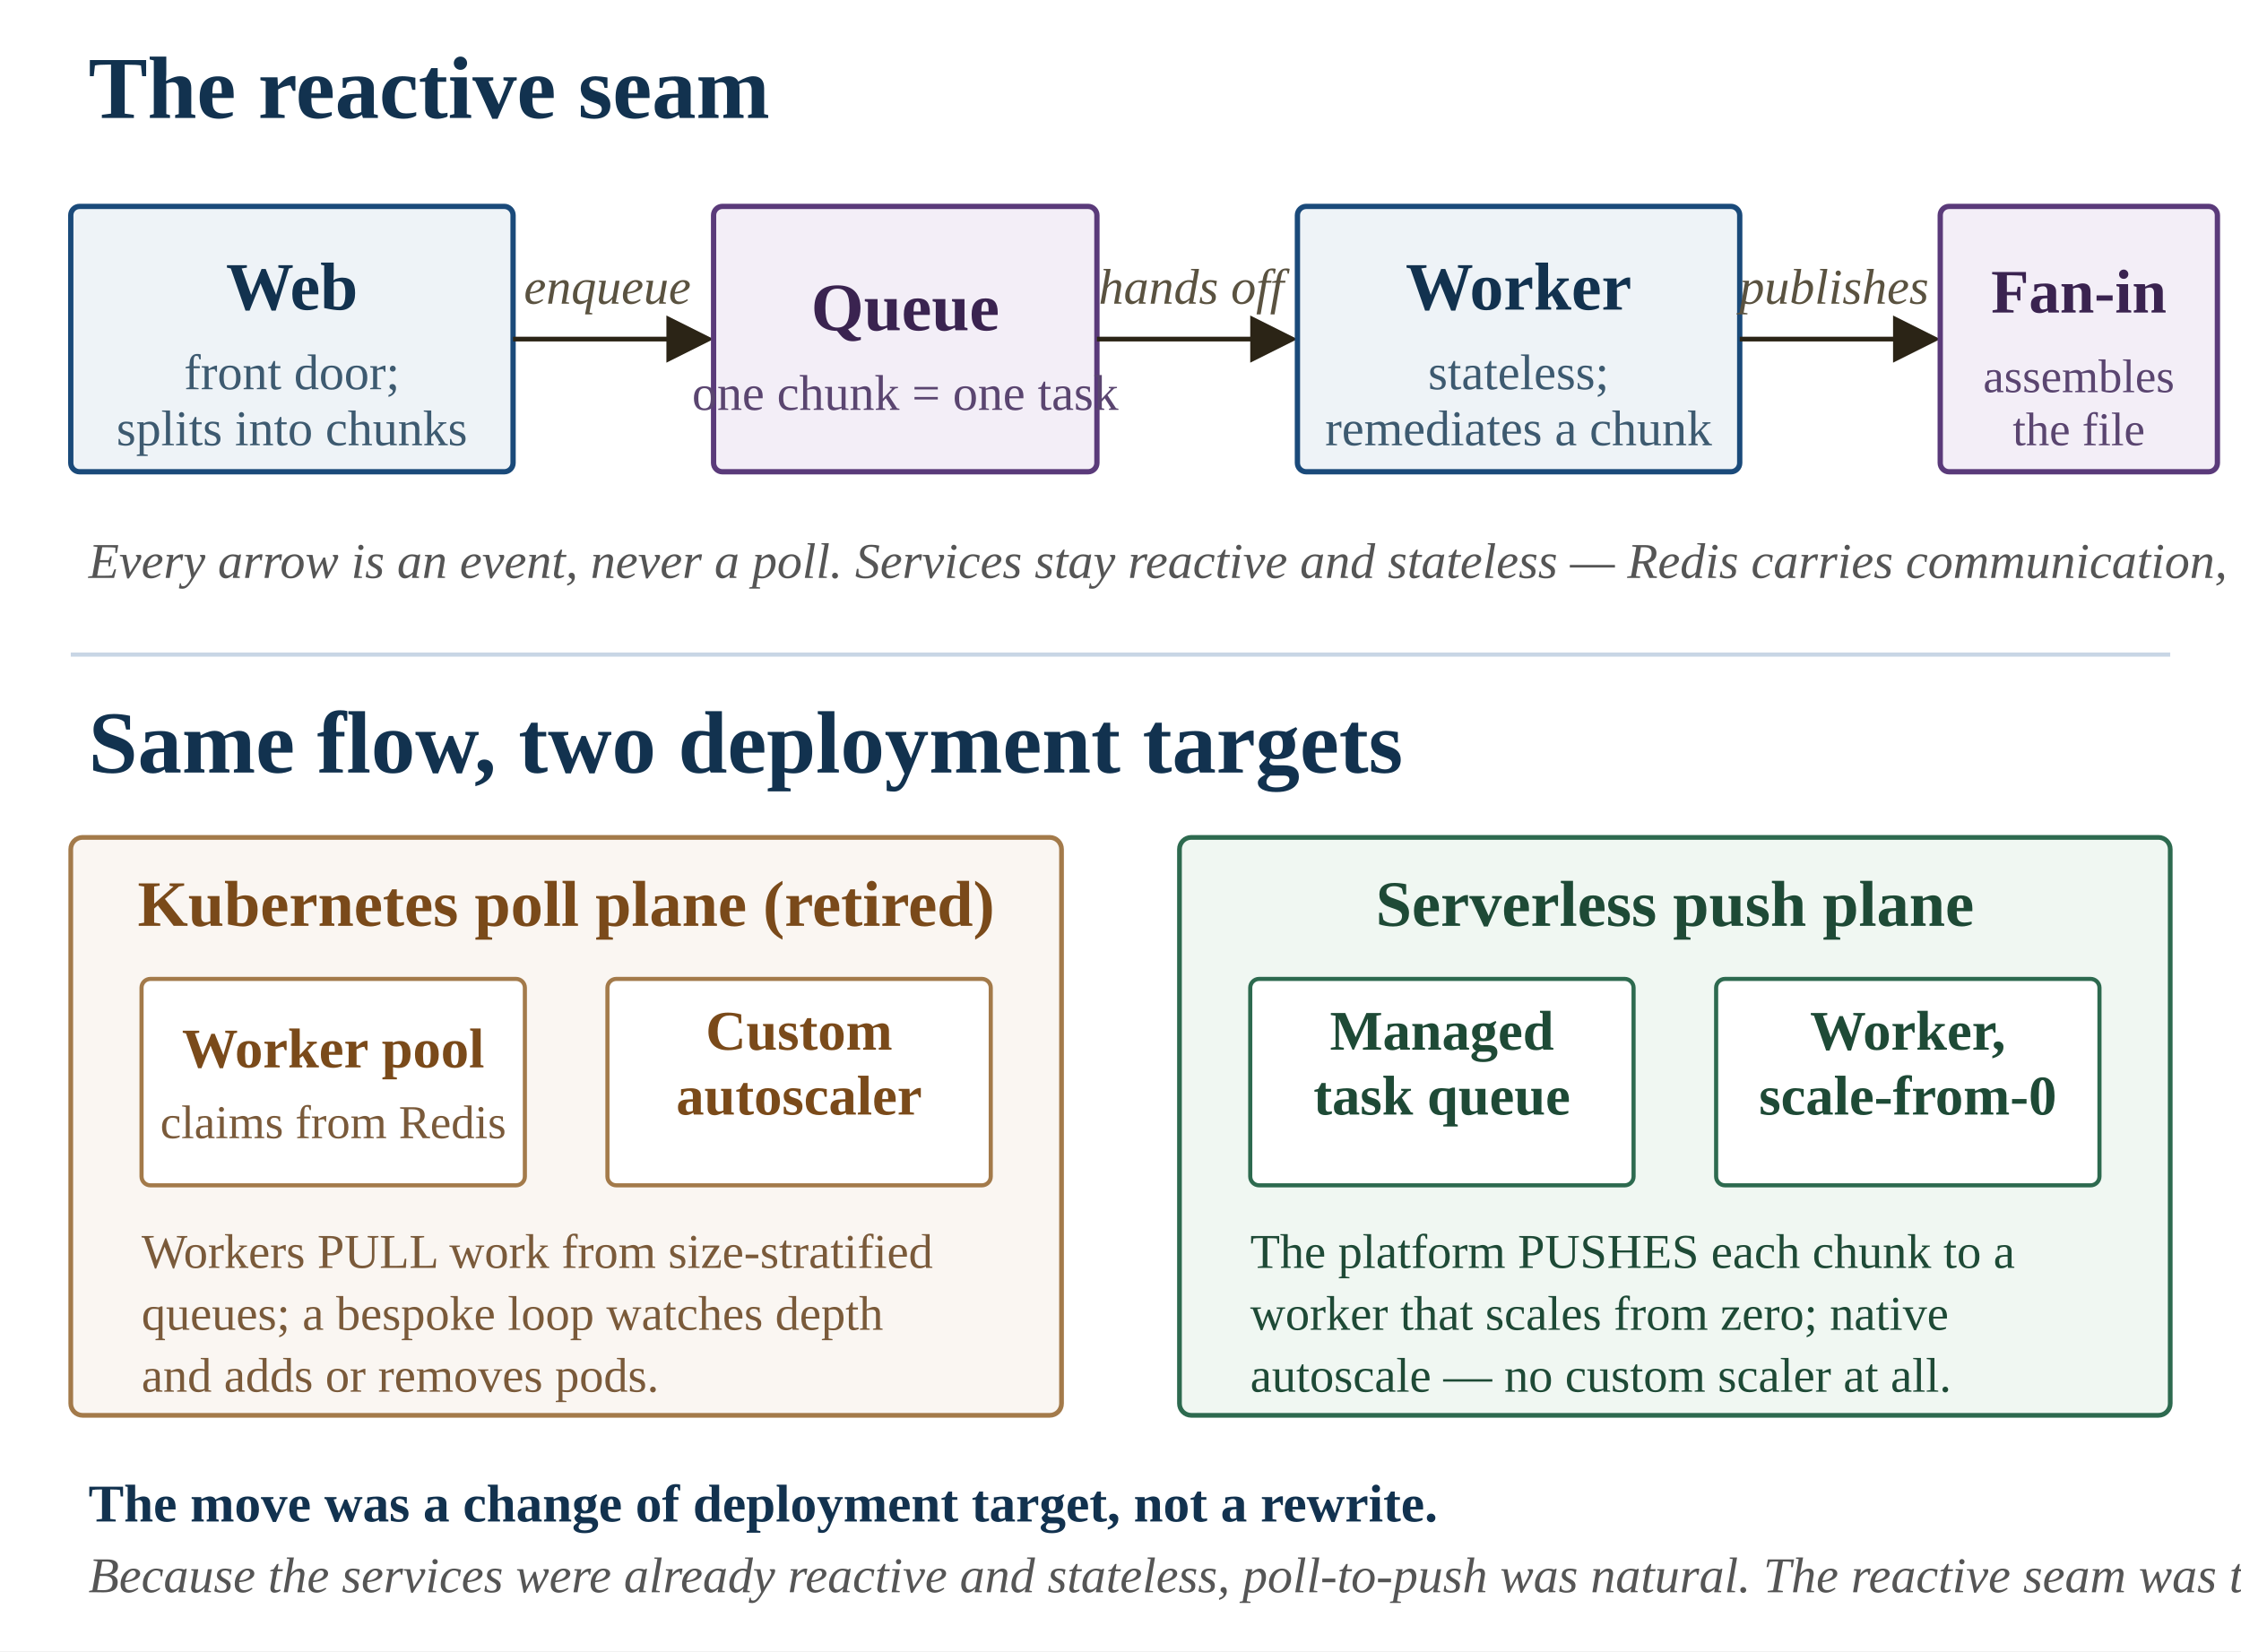
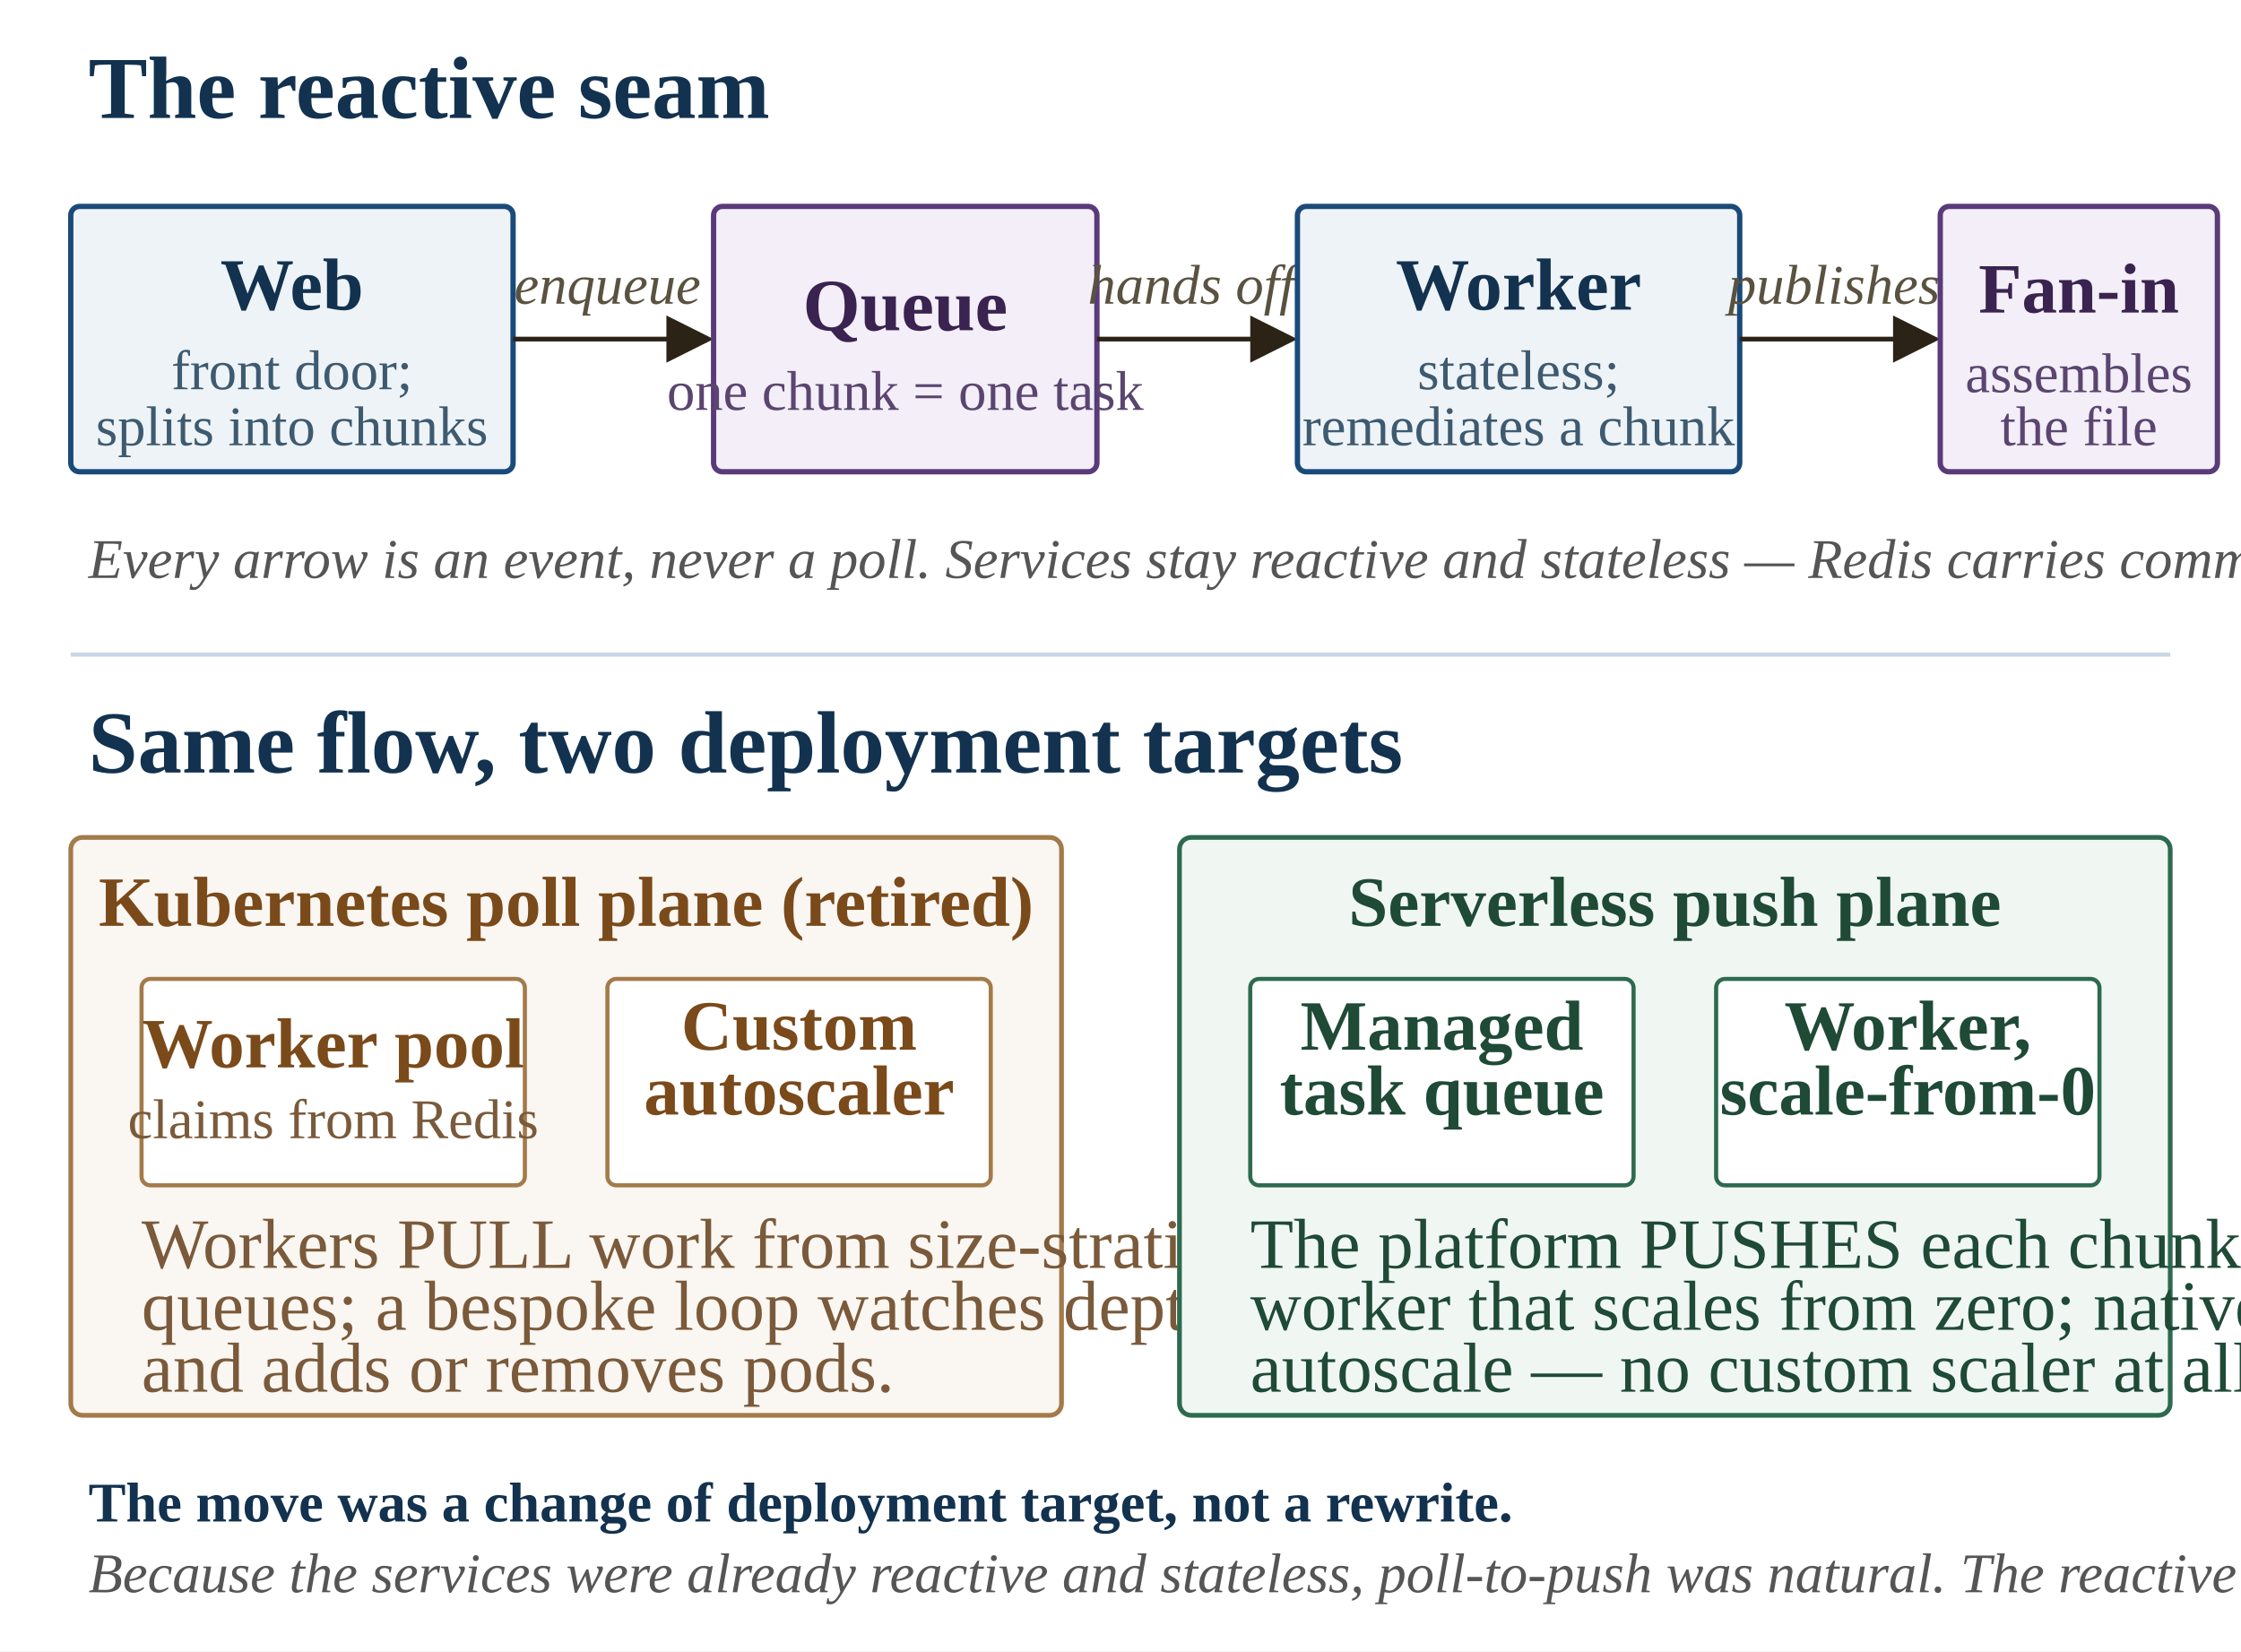
<svg xmlns="http://www.w3.org/2000/svg" viewBox="0 0 760 560" width="760" height="560" role="group" aria-labelledby="srv-title srv-desc" font-family="Georgia, 'Times New Roman', serif">
  <rect x="0" y="0" width="760" height="560" fill="#ffffff" />
  <defs>
    <marker id="srv-arrow" markerWidth="10" markerHeight="10" refX="7.5" refY="5" orient="auto">
      <path d="M0,0 L10,5 L0,10 z" fill="#2B2416" />
    </marker>
  </defs>
  <text x="30" y="40" font-size="30" font-weight="bold" fill="#12324f">The reactive seam</text>
  <rect x="24" y="70" width="150" height="90" rx="3" fill="#eef3f7" stroke="#1a4a7a" stroke-width="1.8" />
-   <text x="99" y="105" text-anchor="middle" font-size="23" font-weight="bold" fill="#12324f">Web</text>
-   <text x="99" y="132" text-anchor="middle" font-size="17" fill="#3d5a70">front door;</text>
-   <text x="99" y="151" text-anchor="middle" font-size="17" fill="#3d5a70">splits into chunks</text>
+   <text x="99" y="105" text-anchor="middle" font-size="25" font-weight="bold" fill="#12324f">Web</text>
+   <text x="99" y="132" text-anchor="middle" font-size="19" fill="#3d5a70">front door;</text>
+   <text x="99" y="151" text-anchor="middle" font-size="19" fill="#3d5a70">splits into chunks</text>
  <line x1="174" y1="115" x2="238" y2="115" stroke="#2B2416" stroke-width="1.6" marker-end="url(#srv-arrow)" />
-   <text x="206" y="103" text-anchor="middle" font-size="17" font-style="italic" fill="#5a5240">enqueue</text>
+   <text x="206" y="103" text-anchor="middle" font-size="19" font-style="italic" fill="#5a5240">enqueue</text>
  <rect x="242" y="70" width="130" height="90" rx="3" fill="#f3eef7" stroke="#5a3a7a" stroke-width="1.8" />
-   <text x="307" y="112" text-anchor="middle" font-size="23" font-weight="bold" fill="#3a2350">Queue</text>
-   <text x="307" y="139" text-anchor="middle" font-size="17" fill="#5a4570">one chunk = one task</text>
+   <text x="307" y="112" text-anchor="middle" font-size="25" font-weight="bold" fill="#3a2350">Queue</text>
+   <text x="307" y="139" text-anchor="middle" font-size="19" fill="#5a4570">one chunk = one task</text>
  <line x1="372" y1="115" x2="436" y2="115" stroke="#2B2416" stroke-width="1.6" marker-end="url(#srv-arrow)" />
-   <text x="404" y="103" text-anchor="middle" font-size="17" font-style="italic" fill="#5a5240">hands off</text>
+   <text x="404" y="103" text-anchor="middle" font-size="19" font-style="italic" fill="#5a5240">hands off</text>
  <rect x="440" y="70" width="150" height="90" rx="3" fill="#eef3f7" stroke="#1a4a7a" stroke-width="1.8" />
-   <text x="515" y="105" text-anchor="middle" font-size="23" font-weight="bold" fill="#12324f">Worker</text>
-   <text x="515" y="132" text-anchor="middle" font-size="17" fill="#3d5a70">stateless;</text>
-   <text x="515" y="151" text-anchor="middle" font-size="17" fill="#3d5a70">remediates a chunk</text>
+   <text x="515" y="105" text-anchor="middle" font-size="25" font-weight="bold" fill="#12324f">Worker</text>
+   <text x="515" y="132" text-anchor="middle" font-size="19" fill="#3d5a70">stateless;</text>
+   <text x="515" y="151" text-anchor="middle" font-size="19" fill="#3d5a70">remediates a chunk</text>
  <line x1="590" y1="115" x2="654" y2="115" stroke="#2B2416" stroke-width="1.6" marker-end="url(#srv-arrow)" />
-   <text x="622" y="103" text-anchor="middle" font-size="17" font-style="italic" fill="#5a5240">publishes</text>
+   <text x="622" y="103" text-anchor="middle" font-size="19" font-style="italic" fill="#5a5240">publishes</text>
  <rect x="658" y="70" width="94" height="90" rx="3" fill="#f3eef7" stroke="#5a3a7a" stroke-width="1.8" />
-   <text x="705" y="106" text-anchor="middle" font-size="21" font-weight="bold" fill="#3a2350">Fan-in</text>
-   <text x="705" y="133" text-anchor="middle" font-size="16" fill="#5a4570">assembles</text>
-   <text x="705" y="151" text-anchor="middle" font-size="16" fill="#5a4570">the file</text>
-   <text x="30" y="196" font-size="17" font-style="italic" fill="#555">Every arrow is an event, never a poll. Services stay reactive and stateless — Redis carries communication, the database carries truth.</text>
+   <text x="705" y="106" text-anchor="middle" font-size="24" font-weight="bold" fill="#3a2350">Fan-in</text>
+   <text x="705" y="133" text-anchor="middle" font-size="19" fill="#5a4570">assembles</text>
+   <text x="705" y="151" text-anchor="middle" font-size="19" fill="#5a4570">the file</text>
+   <text x="30" y="196" font-size="19" font-style="italic" fill="#555">Every arrow is an event, never a poll. Services stay reactive and stateless — Redis carries communication, the database carries truth.</text>
  <line x1="24" y1="222" x2="736" y2="222" stroke="#c8d6e5" stroke-width="1.4" />
  <text x="30" y="262" font-size="30" font-weight="bold" fill="#12324f">Same flow, two deployment targets</text>
  <rect x="24" y="284" width="336" height="196" rx="4" fill="#faf6f2" stroke="#a37a4a" stroke-width="1.6" />
-   <text x="192" y="314" text-anchor="middle" font-size="22" font-weight="bold" fill="#7a4a1a">Kubernetes poll plane (retired)</text>
+   <text x="192" y="314" text-anchor="middle" font-size="24" font-weight="bold" fill="#7a4a1a">Kubernetes poll plane (retired)</text>
  <rect x="48" y="332" width="130" height="70" rx="3" fill="#ffffff" stroke="#a37a4a" stroke-width="1.4" />
-   <text x="113" y="362" text-anchor="middle" font-size="19" font-weight="bold" fill="#7a4a1a">Worker pool</text>
-   <text x="113" y="386" text-anchor="middle" font-size="16" fill="#7a5a3a">claims from Redis</text>
+   <text x="113" y="362" text-anchor="middle" font-size="24" font-weight="bold" fill="#7a4a1a">Worker pool</text>
+   <text x="113" y="386" text-anchor="middle" font-size="19" fill="#7a5a3a">claims from Redis</text>
  <rect x="206" y="332" width="130" height="70" rx="3" fill="#ffffff" stroke="#a37a4a" stroke-width="1.4" />
-   <text x="271" y="356" text-anchor="middle" font-size="19" font-weight="bold" fill="#7a4a1a">Custom</text>
-   <text x="271" y="378" text-anchor="middle" font-size="19" font-weight="bold" fill="#7a4a1a">autoscaler</text>
-   <text x="48" y="430" font-size="16.5" fill="#7a5a3a">Workers PULL work from size-stratified</text>
-   <text x="48" y="451" font-size="16.5" fill="#7a5a3a">queues; a bespoke loop watches depth</text>
-   <text x="48" y="472" font-size="16.5" fill="#7a5a3a">and adds or removes pods.</text>
+   <text x="271" y="356" text-anchor="middle" font-size="24" font-weight="bold" fill="#7a4a1a">Custom</text>
+   <text x="271" y="378" text-anchor="middle" font-size="24" font-weight="bold" fill="#7a4a1a">autoscaler</text>
+   <text x="48" y="430" font-size="24" fill="#7a5a3a">Workers PULL work from size-stratified</text>
+   <text x="48" y="451" font-size="24" fill="#7a5a3a">queues; a bespoke loop watches depth</text>
+   <text x="48" y="472" font-size="24" fill="#7a5a3a">and adds or removes pods.</text>
  <rect x="400" y="284" width="336" height="196" rx="4" fill="#f0f7f2" stroke="#2d6a4f" stroke-width="1.6" />
-   <text x="568" y="314" text-anchor="middle" font-size="22" font-weight="bold" fill="#1e4a36">Serverless push plane</text>
+   <text x="568" y="314" text-anchor="middle" font-size="24" font-weight="bold" fill="#1e4a36">Serverless push plane</text>
  <rect x="424" y="332" width="130" height="70" rx="3" fill="#ffffff" stroke="#2d6a4f" stroke-width="1.4" />
-   <text x="489" y="356" text-anchor="middle" font-size="19" font-weight="bold" fill="#1e4a36">Managed</text>
-   <text x="489" y="378" text-anchor="middle" font-size="19" font-weight="bold" fill="#1e4a36">task queue</text>
+   <text x="489" y="356" text-anchor="middle" font-size="24" font-weight="bold" fill="#1e4a36">Managed</text>
+   <text x="489" y="378" text-anchor="middle" font-size="24" font-weight="bold" fill="#1e4a36">task queue</text>
  <rect x="582" y="332" width="130" height="70" rx="3" fill="#ffffff" stroke="#2d6a4f" stroke-width="1.4" />
-   <text x="647" y="356" text-anchor="middle" font-size="19" font-weight="bold" fill="#1e4a36">Worker,</text>
-   <text x="647" y="378" text-anchor="middle" font-size="19" font-weight="bold" fill="#1e4a36">scale-from-0</text>
-   <text x="424" y="430" font-size="16.5" fill="#1e4a36">The platform PUSHES each chunk to a</text>
-   <text x="424" y="451" font-size="16.5" fill="#1e4a36">worker that scales from zero; native</text>
-   <text x="424" y="472" font-size="16.5" fill="#1e4a36">autoscale — no custom scaler at all.</text>
-   <text x="30" y="516" font-size="18" font-weight="bold" fill="#12324f">The move was a change of deployment target, not a rewrite.</text>
-   <text x="30" y="540" font-size="17" font-style="italic" fill="#555">Because the services were already reactive and stateless, poll-to-push was natural. The reactive seam was the enabler.</text>
+   <text x="647" y="356" text-anchor="middle" font-size="24" font-weight="bold" fill="#1e4a36">Worker,</text>
+   <text x="647" y="378" text-anchor="middle" font-size="24" font-weight="bold" fill="#1e4a36">scale-from-0</text>
+   <text x="424" y="430" font-size="24" fill="#1e4a36">The platform PUSHES each chunk to a</text>
+   <text x="424" y="451" font-size="24" fill="#1e4a36">worker that scales from zero; native</text>
+   <text x="424" y="472" font-size="24" fill="#1e4a36">autoscale — no custom scaler at all.</text>
+   <text x="30" y="516" font-size="19" font-weight="bold" fill="#12324f">The move was a change of deployment target, not a rewrite.</text>
+   <text x="30" y="540" font-size="19" font-style="italic" fill="#555">Because the services were already reactive and stateless, poll-to-push was natural. The reactive seam was the enabler.</text>
</svg>
